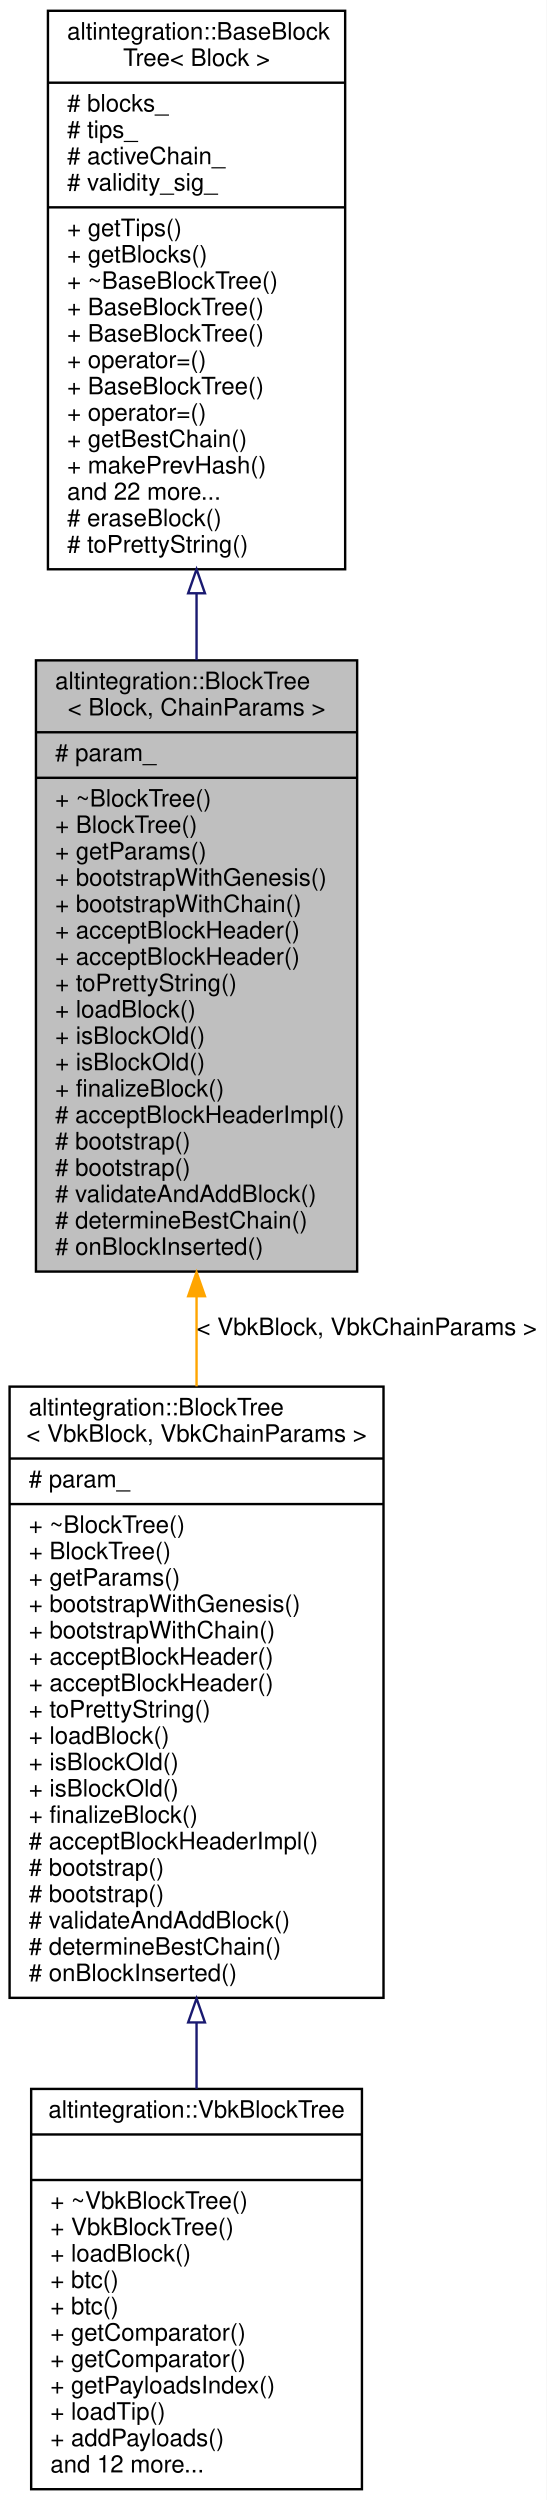
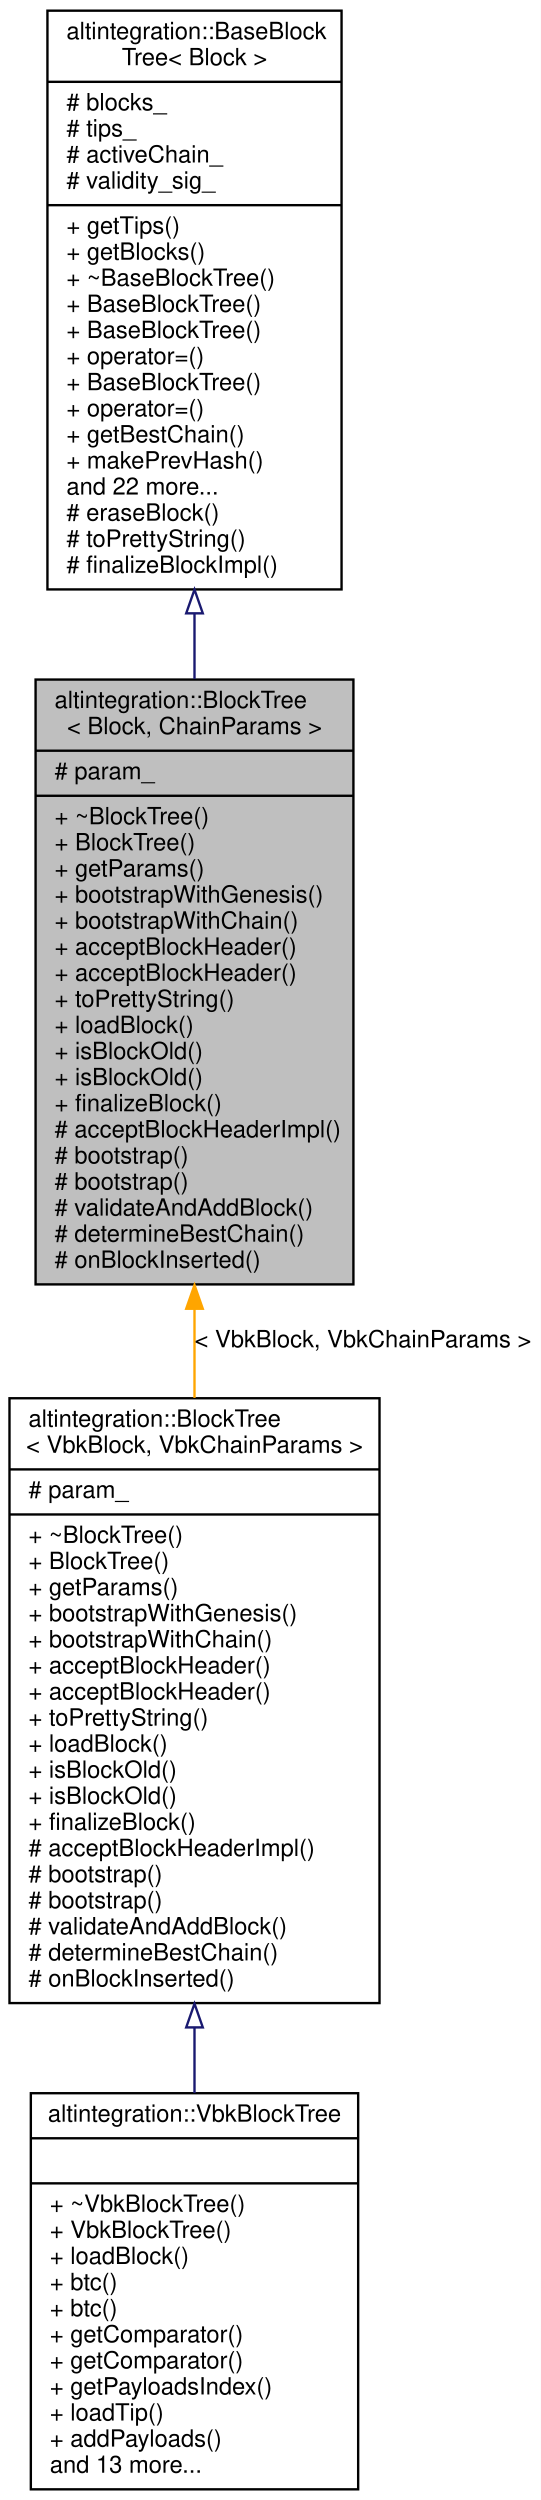
- <svg xmlns="http://www.w3.org/2000/svg" xmlns:xlink="http://www.w3.org/1999/xlink" width="228pt" height="1043pt" viewBox="0.00 0.00 228.00 1043.00">
-   <g id="graph0" class="graph" transform="scale(1 1) rotate(0) translate(4 1039)">
-     <polygon fill="white" stroke="transparent" points="-4,4 -4,-1039 224,-1039 224,4 -4,4" />
+ <svg xmlns="http://www.w3.org/2000/svg" xmlns:xlink="http://www.w3.org/1999/xlink" width="228pt" height="1054pt" viewBox="0.00 0.00 228.00 1054.00">
+   <g id="graph0" class="graph" transform="scale(1 1) rotate(0) translate(4 1050)">
+     <polygon fill="white" stroke="transparent" points="-4,4 -4,-1050 224,-1050 224,4 -4,4" />
    <g id="node1" class="node">
      <g id="a_node1">
        <a xlink:title="BlockTree is a tree of blocks with single &quot;bootstrap&quot; block as root.">
          <polygon fill="#bfbfbf" stroke="black" points="11,-508.5 11,-763.5 145,-763.5 145,-508.5 11,-508.5" />
          <text text-anchor="start" x="19" y="-751.5" font-family="Helvetica,sans-Serif" font-size="10.00">altintegration::BlockTree</text>
          <text text-anchor="middle" x="78" y="-740.5" font-family="Helvetica,sans-Serif" font-size="10.00">&lt; Block, ChainParams &gt;</text>
          <polyline fill="none" stroke="black" points="11,-733.5 145,-733.5 " />
          <text text-anchor="start" x="19" y="-721.5" font-family="Helvetica,sans-Serif" font-size="10.00"># param_</text>
          <polyline fill="none" stroke="black" points="11,-714.5 145,-714.5 " />
          <text text-anchor="start" x="19" y="-702.5" font-family="Helvetica,sans-Serif" font-size="10.00">+ ~BlockTree()</text>
          <text text-anchor="start" x="19" y="-691.5" font-family="Helvetica,sans-Serif" font-size="10.00">+ BlockTree()</text>
          <text text-anchor="start" x="19" y="-680.5" font-family="Helvetica,sans-Serif" font-size="10.00">+ getParams()</text>
          <text text-anchor="start" x="19" y="-669.5" font-family="Helvetica,sans-Serif" font-size="10.00">+ bootstrapWithGenesis()</text>
          <text text-anchor="start" x="19" y="-658.5" font-family="Helvetica,sans-Serif" font-size="10.00">+ bootstrapWithChain()</text>
          <text text-anchor="start" x="19" y="-647.5" font-family="Helvetica,sans-Serif" font-size="10.00">+ acceptBlockHeader()</text>
          <text text-anchor="start" x="19" y="-636.5" font-family="Helvetica,sans-Serif" font-size="10.00">+ acceptBlockHeader()</text>
          <text text-anchor="start" x="19" y="-625.5" font-family="Helvetica,sans-Serif" font-size="10.00">+ toPrettyString()</text>
          <text text-anchor="start" x="19" y="-614.5" font-family="Helvetica,sans-Serif" font-size="10.00">+ loadBlock()</text>
          <text text-anchor="start" x="19" y="-603.5" font-family="Helvetica,sans-Serif" font-size="10.00">+ isBlockOld()</text>
          <text text-anchor="start" x="19" y="-592.5" font-family="Helvetica,sans-Serif" font-size="10.00">+ isBlockOld()</text>
          <text text-anchor="start" x="19" y="-581.5" font-family="Helvetica,sans-Serif" font-size="10.00">+ finalizeBlock()</text>
          <text text-anchor="start" x="19" y="-570.5" font-family="Helvetica,sans-Serif" font-size="10.00"># acceptBlockHeaderImpl()</text>
          <text text-anchor="start" x="19" y="-559.5" font-family="Helvetica,sans-Serif" font-size="10.00"># bootstrap()</text>
          <text text-anchor="start" x="19" y="-548.5" font-family="Helvetica,sans-Serif" font-size="10.00"># bootstrap()</text>
          <text text-anchor="start" x="19" y="-537.5" font-family="Helvetica,sans-Serif" font-size="10.00"># validateAndAddBlock()</text>
          <text text-anchor="start" x="19" y="-526.5" font-family="Helvetica,sans-Serif" font-size="10.00"># determineBestChain()</text>
          <text text-anchor="start" x="19" y="-515.5" font-family="Helvetica,sans-Serif" font-size="10.00"># onBlockInserted()</text>
        </a>
      </g>
    </g>
    <g id="node3" class="node">
      <g id="a_node3">
        <a xlink:href="structaltintegration_1_1BlockTree.html" target="_top" xlink:title=" ">
          <polygon fill="white" stroke="black" points="0,-205.5 0,-460.5 156,-460.5 156,-205.5 0,-205.5" />
          <text text-anchor="start" x="8" y="-448.5" font-family="Helvetica,sans-Serif" font-size="10.00">altintegration::BlockTree</text>
          <text text-anchor="middle" x="78" y="-437.5" font-family="Helvetica,sans-Serif" font-size="10.00">&lt; VbkBlock, VbkChainParams &gt;</text>
          <polyline fill="none" stroke="black" points="0,-430.5 156,-430.5 " />
          <text text-anchor="start" x="8" y="-418.5" font-family="Helvetica,sans-Serif" font-size="10.00"># param_</text>
          <polyline fill="none" stroke="black" points="0,-411.5 156,-411.5 " />
          <text text-anchor="start" x="8" y="-399.5" font-family="Helvetica,sans-Serif" font-size="10.00">+ ~BlockTree()</text>
          <text text-anchor="start" x="8" y="-388.5" font-family="Helvetica,sans-Serif" font-size="10.00">+ BlockTree()</text>
          <text text-anchor="start" x="8" y="-377.5" font-family="Helvetica,sans-Serif" font-size="10.00">+ getParams()</text>
          <text text-anchor="start" x="8" y="-366.5" font-family="Helvetica,sans-Serif" font-size="10.00">+ bootstrapWithGenesis()</text>
          <text text-anchor="start" x="8" y="-355.5" font-family="Helvetica,sans-Serif" font-size="10.00">+ bootstrapWithChain()</text>
          <text text-anchor="start" x="8" y="-344.5" font-family="Helvetica,sans-Serif" font-size="10.00">+ acceptBlockHeader()</text>
          <text text-anchor="start" x="8" y="-333.5" font-family="Helvetica,sans-Serif" font-size="10.00">+ acceptBlockHeader()</text>
          <text text-anchor="start" x="8" y="-322.5" font-family="Helvetica,sans-Serif" font-size="10.00">+ toPrettyString()</text>
          <text text-anchor="start" x="8" y="-311.5" font-family="Helvetica,sans-Serif" font-size="10.00">+ loadBlock()</text>
          <text text-anchor="start" x="8" y="-300.5" font-family="Helvetica,sans-Serif" font-size="10.00">+ isBlockOld()</text>
          <text text-anchor="start" x="8" y="-289.5" font-family="Helvetica,sans-Serif" font-size="10.00">+ isBlockOld()</text>
          <text text-anchor="start" x="8" y="-278.5" font-family="Helvetica,sans-Serif" font-size="10.00">+ finalizeBlock()</text>
          <text text-anchor="start" x="8" y="-267.5" font-family="Helvetica,sans-Serif" font-size="10.00"># acceptBlockHeaderImpl()</text>
          <text text-anchor="start" x="8" y="-256.5" font-family="Helvetica,sans-Serif" font-size="10.00"># bootstrap()</text>
          <text text-anchor="start" x="8" y="-245.5" font-family="Helvetica,sans-Serif" font-size="10.00"># bootstrap()</text>
          <text text-anchor="start" x="8" y="-234.5" font-family="Helvetica,sans-Serif" font-size="10.00"># validateAndAddBlock()</text>
          <text text-anchor="start" x="8" y="-223.5" font-family="Helvetica,sans-Serif" font-size="10.00"># determineBestChain()</text>
          <text text-anchor="start" x="8" y="-212.5" font-family="Helvetica,sans-Serif" font-size="10.00"># onBlockInserted()</text>
        </a>
      </g>
    </g>
    <g id="edge2" class="edge">
      <path fill="none" stroke="orange" d="M78,-498.22C78,-485.7 78,-473.05 78,-460.63" />
      <polygon fill="orange" stroke="orange" points="74.5,-498.22 78,-508.22 81.5,-498.22 74.5,-498.22" />
      <text text-anchor="middle" x="149" y="-482" font-family="Helvetica,sans-Serif" font-size="10.00"> &lt; VbkBlock, VbkChainParams &gt;</text>
    </g>
    <g id="node2" class="node">
      <g id="a_node2">
        <a xlink:href="structaltintegration_1_1BaseBlockTree.html" target="_top" xlink:title="Base block tree that stores all blocks, maintains tree tips, maintains active chain.">
-           <polygon fill="white" stroke="black" points="16,-801.5 16,-1034.5 140,-1034.5 140,-801.5 16,-801.5" />
-           <text text-anchor="start" x="24" y="-1022.5" font-family="Helvetica,sans-Serif" font-size="10.00">altintegration::BaseBlock</text>
-           <text text-anchor="middle" x="78" y="-1011.5" font-family="Helvetica,sans-Serif" font-size="10.00">Tree&lt; Block &gt;</text>
-           <polyline fill="none" stroke="black" points="16,-1004.5 140,-1004.5 " />
-           <text text-anchor="start" x="24" y="-992.5" font-family="Helvetica,sans-Serif" font-size="10.00"># blocks_</text>
-           <text text-anchor="start" x="24" y="-981.5" font-family="Helvetica,sans-Serif" font-size="10.00"># tips_</text>
-           <text text-anchor="start" x="24" y="-970.5" font-family="Helvetica,sans-Serif" font-size="10.00"># activeChain_</text>
-           <text text-anchor="start" x="24" y="-959.5" font-family="Helvetica,sans-Serif" font-size="10.00"># validity_sig_</text>
-           <polyline fill="none" stroke="black" points="16,-952.5 140,-952.5 " />
-           <text text-anchor="start" x="24" y="-940.5" font-family="Helvetica,sans-Serif" font-size="10.00">+ getTips()</text>
-           <text text-anchor="start" x="24" y="-929.5" font-family="Helvetica,sans-Serif" font-size="10.00">+ getBlocks()</text>
-           <text text-anchor="start" x="24" y="-918.5" font-family="Helvetica,sans-Serif" font-size="10.00">+ ~BaseBlockTree()</text>
+           <polygon fill="white" stroke="black" points="16,-801.5 16,-1045.5 140,-1045.5 140,-801.5 16,-801.5" />
+           <text text-anchor="start" x="24" y="-1033.5" font-family="Helvetica,sans-Serif" font-size="10.00">altintegration::BaseBlock</text>
+           <text text-anchor="middle" x="78" y="-1022.5" font-family="Helvetica,sans-Serif" font-size="10.00">Tree&lt; Block &gt;</text>
+           <polyline fill="none" stroke="black" points="16,-1015.5 140,-1015.5 " />
+           <text text-anchor="start" x="24" y="-1003.5" font-family="Helvetica,sans-Serif" font-size="10.00"># blocks_</text>
+           <text text-anchor="start" x="24" y="-992.5" font-family="Helvetica,sans-Serif" font-size="10.00"># tips_</text>
+           <text text-anchor="start" x="24" y="-981.5" font-family="Helvetica,sans-Serif" font-size="10.00"># activeChain_</text>
+           <text text-anchor="start" x="24" y="-970.5" font-family="Helvetica,sans-Serif" font-size="10.00"># validity_sig_</text>
+           <polyline fill="none" stroke="black" points="16,-963.5 140,-963.5 " />
+           <text text-anchor="start" x="24" y="-951.5" font-family="Helvetica,sans-Serif" font-size="10.00">+ getTips()</text>
+           <text text-anchor="start" x="24" y="-940.5" font-family="Helvetica,sans-Serif" font-size="10.00">+ getBlocks()</text>
+           <text text-anchor="start" x="24" y="-929.5" font-family="Helvetica,sans-Serif" font-size="10.00">+ ~BaseBlockTree()</text>
+           <text text-anchor="start" x="24" y="-918.5" font-family="Helvetica,sans-Serif" font-size="10.00">+ BaseBlockTree()</text>
          <text text-anchor="start" x="24" y="-907.5" font-family="Helvetica,sans-Serif" font-size="10.00">+ BaseBlockTree()</text>
-           <text text-anchor="start" x="24" y="-896.5" font-family="Helvetica,sans-Serif" font-size="10.00">+ BaseBlockTree()</text>
-           <text text-anchor="start" x="24" y="-885.5" font-family="Helvetica,sans-Serif" font-size="10.00">+ operator=()</text>
-           <text text-anchor="start" x="24" y="-874.5" font-family="Helvetica,sans-Serif" font-size="10.00">+ BaseBlockTree()</text>
-           <text text-anchor="start" x="24" y="-863.5" font-family="Helvetica,sans-Serif" font-size="10.00">+ operator=()</text>
-           <text text-anchor="start" x="24" y="-852.5" font-family="Helvetica,sans-Serif" font-size="10.00">+ getBestChain()</text>
-           <text text-anchor="start" x="24" y="-841.5" font-family="Helvetica,sans-Serif" font-size="10.00">+ makePrevHash()</text>
-           <text text-anchor="start" x="24" y="-830.5" font-family="Helvetica,sans-Serif" font-size="10.00">and 22 more...</text>
-           <text text-anchor="start" x="24" y="-819.5" font-family="Helvetica,sans-Serif" font-size="10.00"># eraseBlock()</text>
-           <text text-anchor="start" x="24" y="-808.5" font-family="Helvetica,sans-Serif" font-size="10.00"># toPrettyString()</text>
+           <text text-anchor="start" x="24" y="-896.5" font-family="Helvetica,sans-Serif" font-size="10.00">+ operator=()</text>
+           <text text-anchor="start" x="24" y="-885.5" font-family="Helvetica,sans-Serif" font-size="10.00">+ BaseBlockTree()</text>
+           <text text-anchor="start" x="24" y="-874.5" font-family="Helvetica,sans-Serif" font-size="10.00">+ operator=()</text>
+           <text text-anchor="start" x="24" y="-863.5" font-family="Helvetica,sans-Serif" font-size="10.00">+ getBestChain()</text>
+           <text text-anchor="start" x="24" y="-852.5" font-family="Helvetica,sans-Serif" font-size="10.00">+ makePrevHash()</text>
+           <text text-anchor="start" x="24" y="-841.5" font-family="Helvetica,sans-Serif" font-size="10.00">and 22 more...</text>
+           <text text-anchor="start" x="24" y="-830.5" font-family="Helvetica,sans-Serif" font-size="10.00"># eraseBlock()</text>
+           <text text-anchor="start" x="24" y="-819.5" font-family="Helvetica,sans-Serif" font-size="10.00"># toPrettyString()</text>
+           <text text-anchor="start" x="24" y="-808.5" font-family="Helvetica,sans-Serif" font-size="10.00"># finalizeBlockImpl()</text>
        </a>
      </g>
    </g>
    <g id="edge1" class="edge">
-       <path fill="none" stroke="midnightblue" d="M78,-791.48C78,-782.22 78,-772.87 78,-763.6" />
-       <polygon fill="none" stroke="midnightblue" points="74.5,-791.5 78,-801.5 81.5,-791.5 74.5,-791.5" />
+       <path fill="none" stroke="midnightblue" d="M78,-791.16C78,-782.03 78,-772.85 78,-763.75" />
+       <polygon fill="none" stroke="midnightblue" points="74.5,-791.42 78,-801.42 81.5,-791.42 74.5,-791.42" />
    </g>
    <g id="node4" class="node">
      <g id="a_node4">
        <a xlink:href="structaltintegration_1_1VbkBlockTree.html" target="_top" xlink:title="Veriblock block tree.">
          <polygon fill="white" stroke="black" points="9,-0.5 9,-167.5 147,-167.5 147,-0.5 9,-0.5" />
          <text text-anchor="middle" x="78" y="-155.5" font-family="Helvetica,sans-Serif" font-size="10.00">altintegration::VbkBlockTree</text>
          <polyline fill="none" stroke="black" points="9,-148.5 147,-148.5 " />
          <text text-anchor="middle" x="78" y="-136.5" font-family="Helvetica,sans-Serif" font-size="10.00"> </text>
          <polyline fill="none" stroke="black" points="9,-129.5 147,-129.5 " />
          <text text-anchor="start" x="17" y="-117.5" font-family="Helvetica,sans-Serif" font-size="10.00">+ ~VbkBlockTree()</text>
          <text text-anchor="start" x="17" y="-106.5" font-family="Helvetica,sans-Serif" font-size="10.00">+ VbkBlockTree()</text>
          <text text-anchor="start" x="17" y="-95.5" font-family="Helvetica,sans-Serif" font-size="10.00">+ loadBlock()</text>
          <text text-anchor="start" x="17" y="-84.5" font-family="Helvetica,sans-Serif" font-size="10.00">+ btc()</text>
          <text text-anchor="start" x="17" y="-73.5" font-family="Helvetica,sans-Serif" font-size="10.00">+ btc()</text>
          <text text-anchor="start" x="17" y="-62.5" font-family="Helvetica,sans-Serif" font-size="10.00">+ getComparator()</text>
          <text text-anchor="start" x="17" y="-51.5" font-family="Helvetica,sans-Serif" font-size="10.00">+ getComparator()</text>
          <text text-anchor="start" x="17" y="-40.5" font-family="Helvetica,sans-Serif" font-size="10.00">+ getPayloadsIndex()</text>
          <text text-anchor="start" x="17" y="-29.5" font-family="Helvetica,sans-Serif" font-size="10.00">+ loadTip()</text>
          <text text-anchor="start" x="17" y="-18.5" font-family="Helvetica,sans-Serif" font-size="10.00">+ addPayloads()</text>
-           <text text-anchor="start" x="17" y="-7.5" font-family="Helvetica,sans-Serif" font-size="10.00">and 12 more...</text>
+           <text text-anchor="start" x="17" y="-7.5" font-family="Helvetica,sans-Serif" font-size="10.00">and 13 more...</text>
        </a>
      </g>
    </g>
    <g id="edge3" class="edge">
      <path fill="none" stroke="midnightblue" d="M78,-195.07C78,-185.72 78,-176.48 78,-167.56" />
      <polygon fill="none" stroke="midnightblue" points="74.5,-195.24 78,-205.24 81.5,-195.24 74.5,-195.24" />
    </g>
  </g>
</svg>
